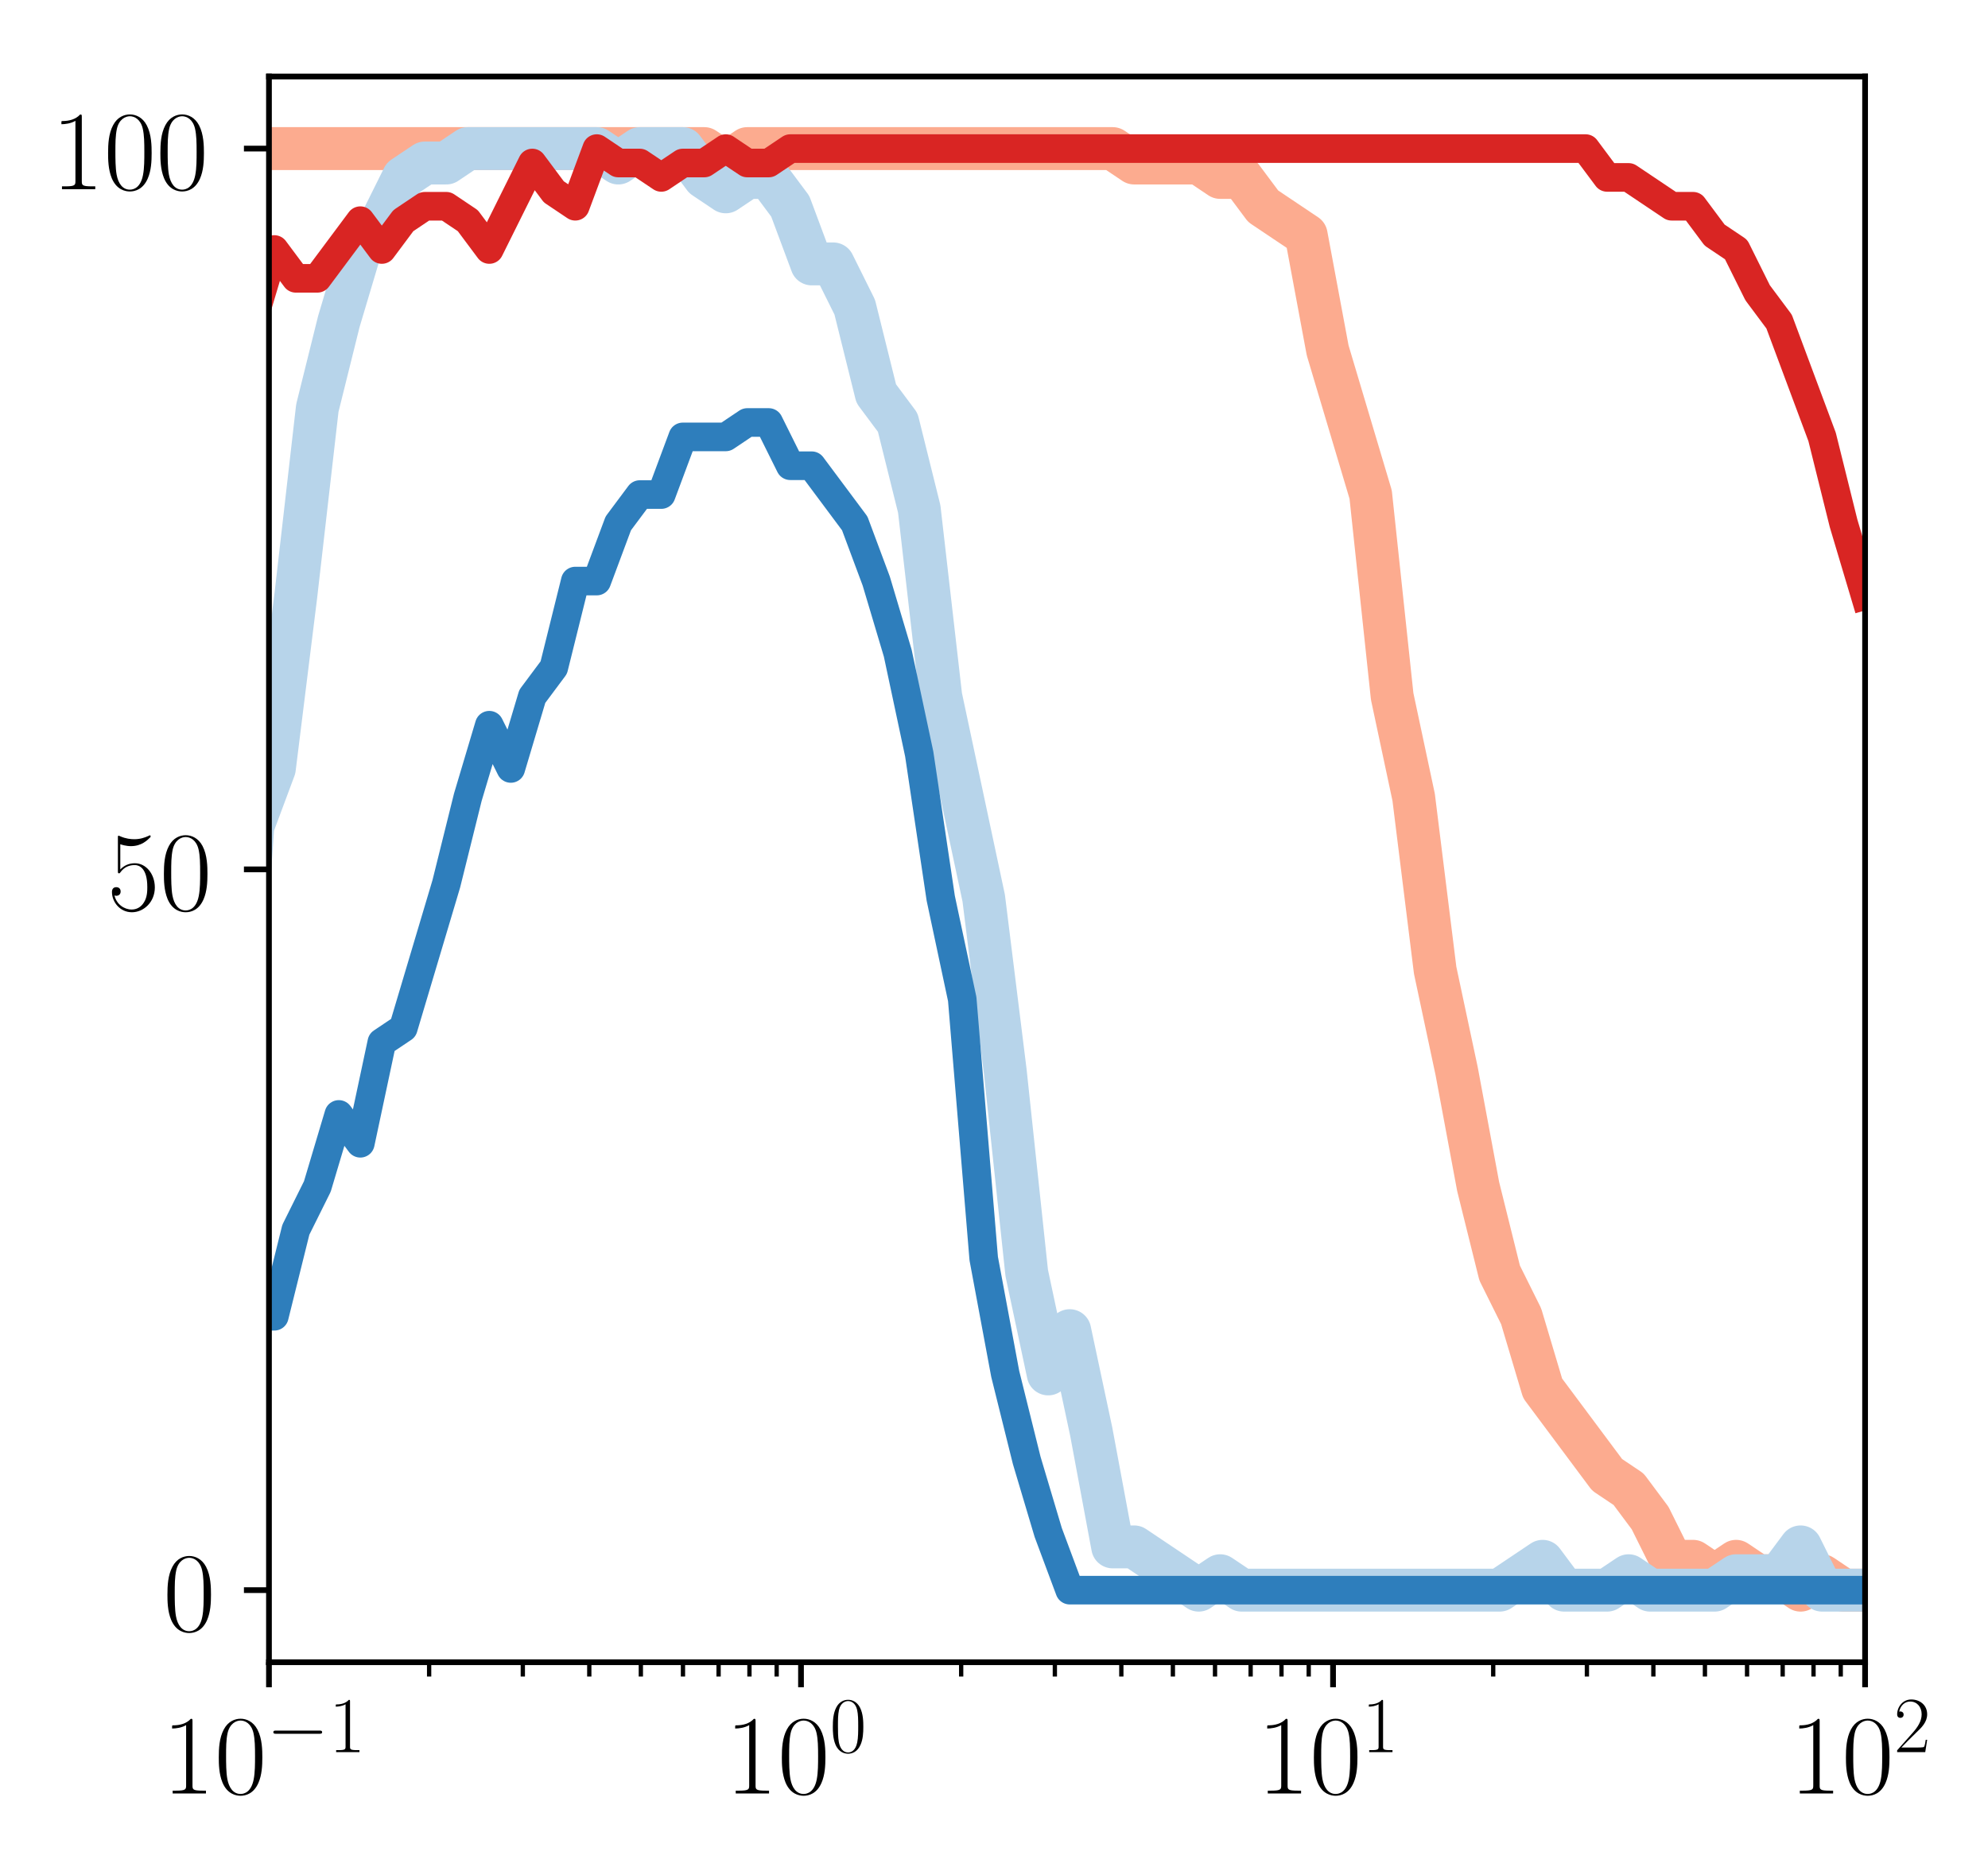
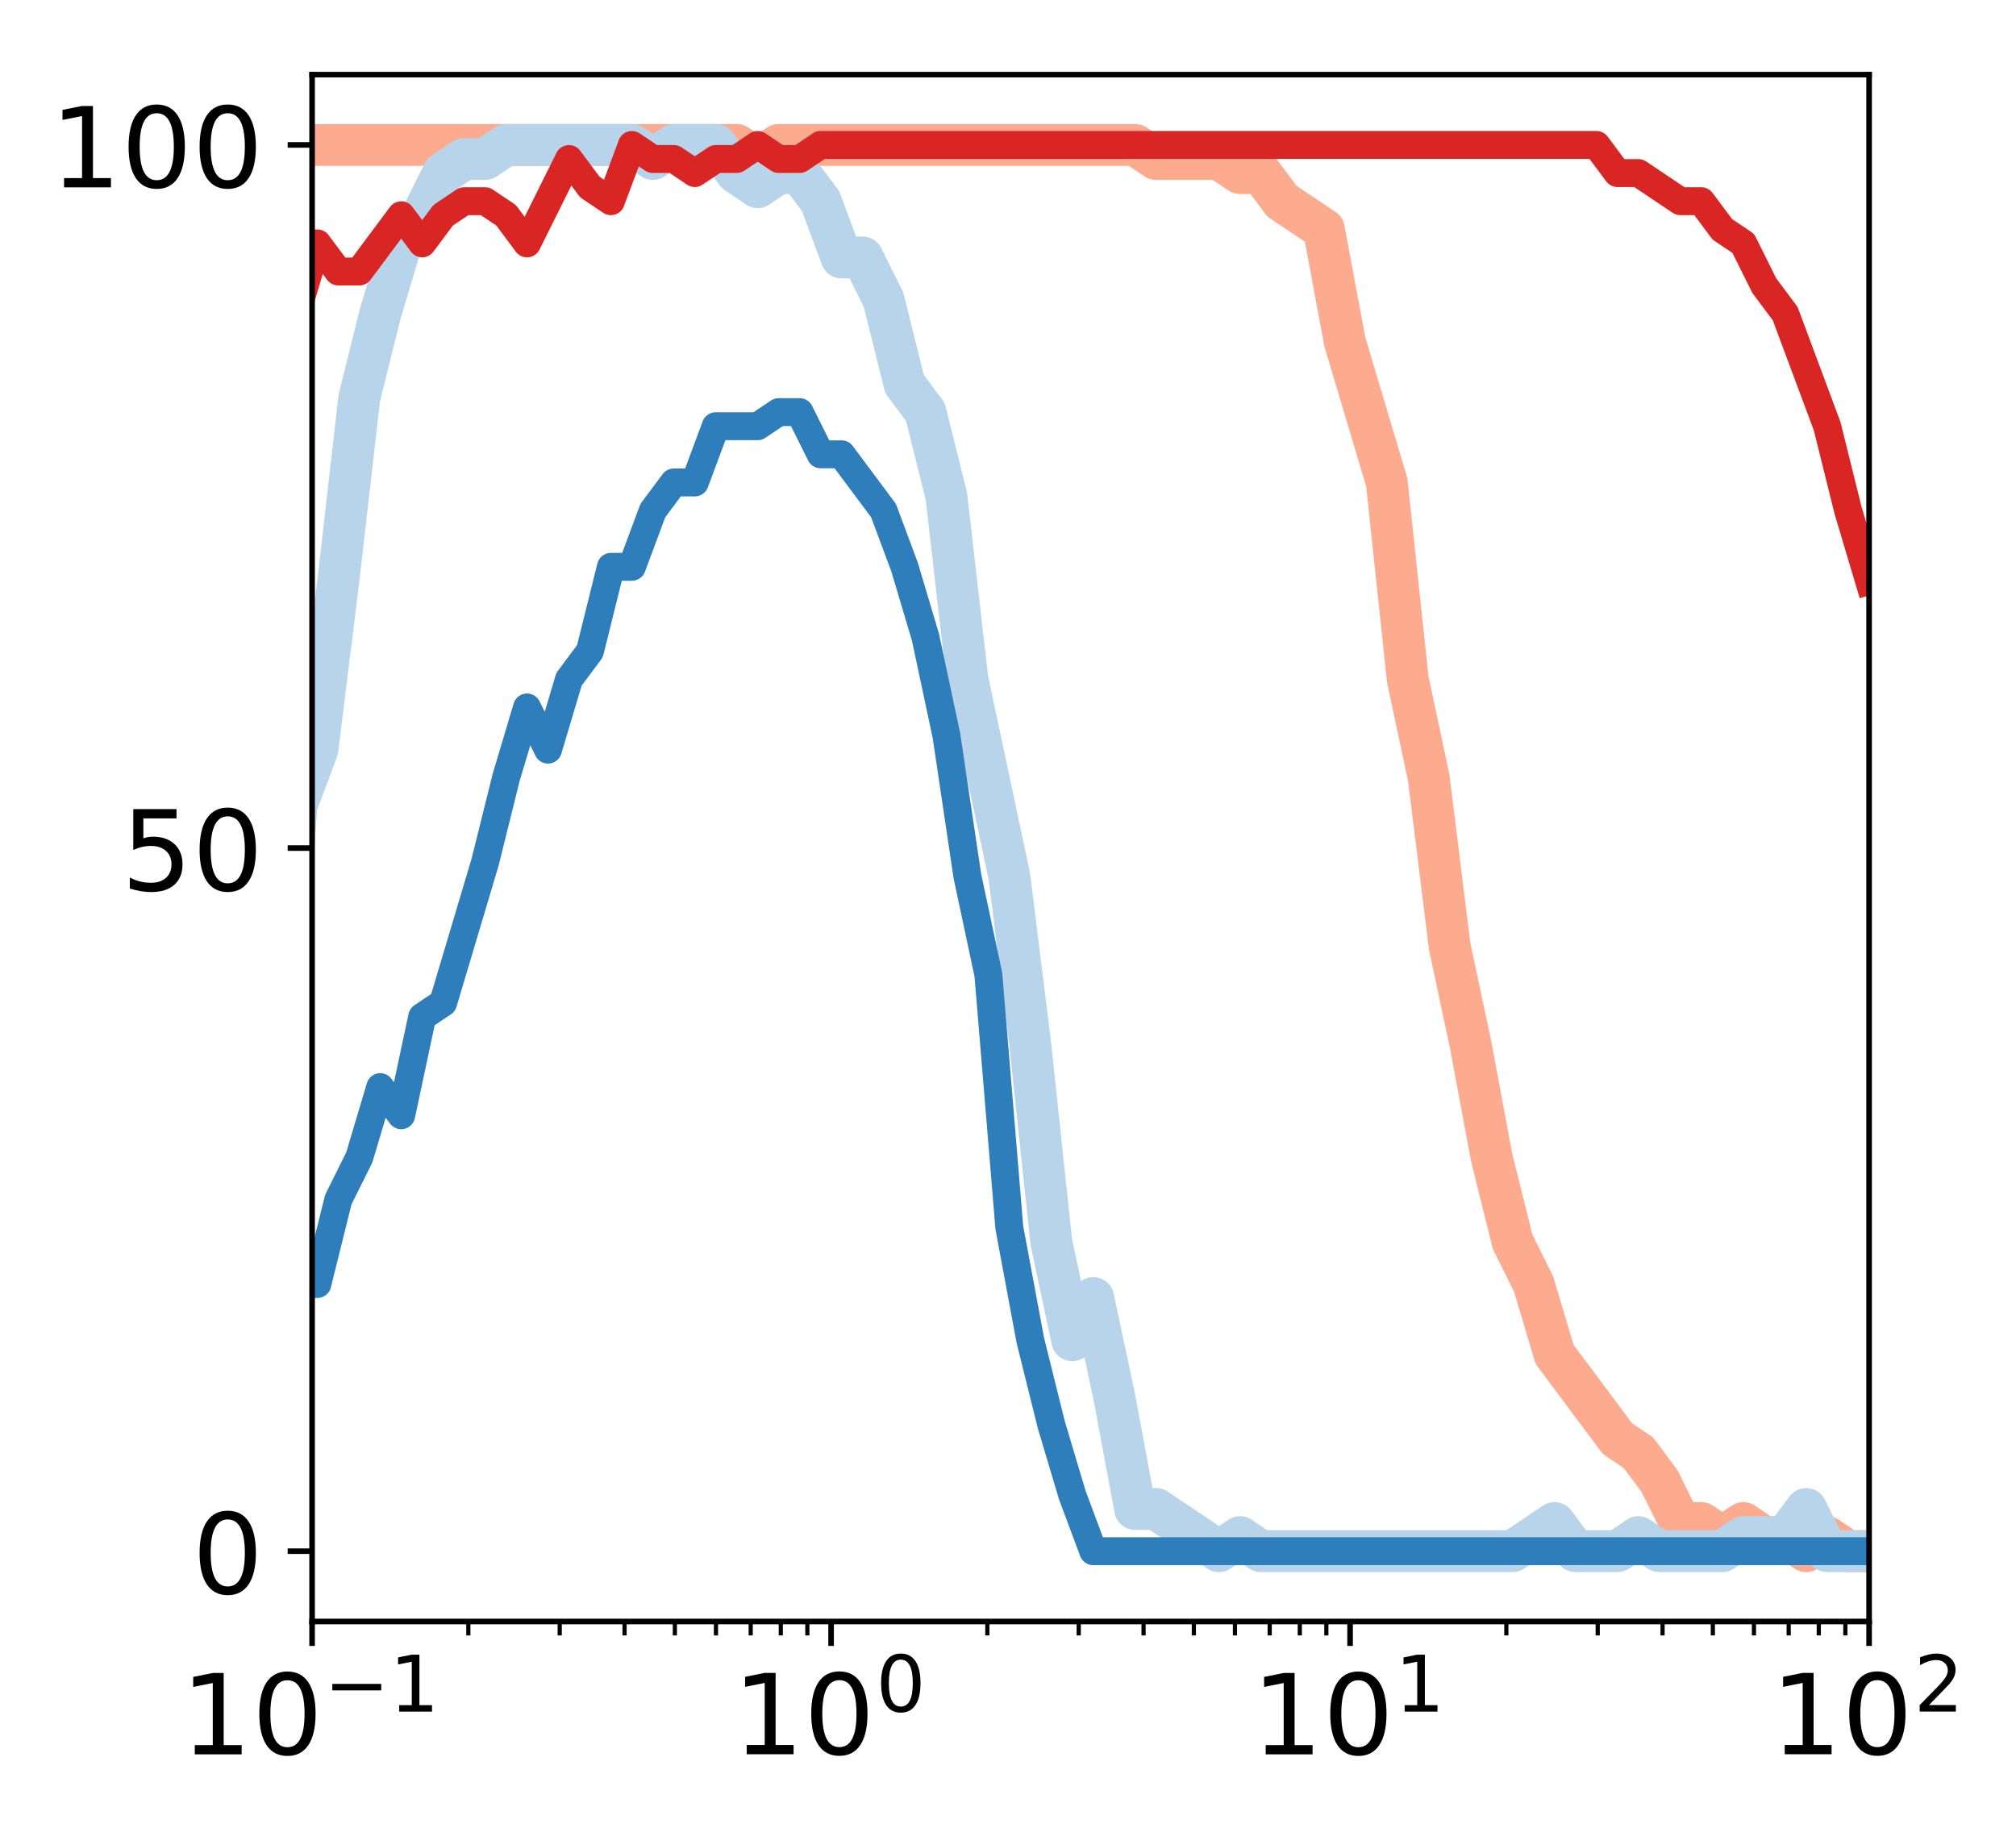
- <svg xmlns="http://www.w3.org/2000/svg" xmlns:xlink="http://www.w3.org/1999/xlink" height="261pt" version="1.1" viewBox="0 0 278 261" width="278pt">
+ <svg xmlns="http://www.w3.org/2000/svg" xmlns:xlink="http://www.w3.org/1999/xlink" height="262pt" version="1.1" viewBox="0 0 289 262" width="289pt">
  <defs>
    <style type="text/css">
*{stroke-linecap:butt;stroke-linejoin:round;}
  </style>
  </defs>
  <g id="figure_1">
    <g id="patch_1">
-       <path d="M 0 261.412  L 278.605 261.412  L 278.605 0  L 0 0  z " style="fill:#ffffff;" />
+       <path d="M 0 262.145  L 289.22 262.145  L 289.22 0  L 0 0  z " style="fill:#ffffff;" />
    </g>
    <g id="axes_1">
      <g id="patch_2">
-         <path d="M 37.612 232.46  L 260.812 232.46  L 260.812 10.7  L 37.612 10.7  z " style="fill:#ffffff;" />
+         <path d="M 44.74 232.46  L 267.94 232.46  L 267.94 10.7  L 44.74 10.7  z " style="fill:#ffffff;" />
      </g>
      <g id="line2d_1">
-         <path clip-path="url(#p3f99433740)" d="M -1 189.826  L -0.715 188.108  L 2.291 155.852  L 5.297 99.404  L 8.303 85.292  L 11.309 57.068  L 14.315 40.94  L 17.321 24.812  L 20.327 22.796  L 23.333 22.796  L 26.339 20.78  L 29.345 20.78  L 32.351 20.78  L 35.357 20.78  L 38.363 20.78  L 41.37 20.78  L 44.376 20.78  L 47.382 20.78  L 50.388 20.78  L 53.394 20.78  L 56.4 20.78  L 59.406 20.78  L 62.412 20.78  L 65.418 20.78  L 68.424 20.78  L 71.43 20.78  L 74.436 20.78  L 77.442 20.78  L 80.448 20.78  L 83.454 20.78  L 86.46 20.78  L 89.467 20.78  L 92.473 20.78  L 95.479 20.78  L 98.485 20.78  L 101.491 22.796  L 104.497 20.78  L 107.503 20.78  L 110.509 20.78  L 113.515 20.78  L 116.521 20.78  L 119.527 20.78  L 122.533 20.78  L 125.539 20.78  L 128.545 20.78  L 131.551 20.78  L 134.557 20.78  L 137.563 20.78  L 140.57 20.78  L 143.576 20.78  L 146.582 20.78  L 149.588 20.78  L 152.594 20.78  L 155.6 20.78  L 158.606 22.796  L 161.612 22.796  L 164.618 22.796  L 167.624 22.796  L 170.63 24.812  L 173.636 24.812  L 176.642 28.844  L 179.648 30.86  L 182.654 32.876  L 185.66 49.004  L 188.667 59.084  L 191.673 69.164  L 194.679 97.388  L 197.685 111.5  L 200.691 135.692  L 203.697 149.804  L 206.703 165.932  L 209.709 178.028  L 212.715 184.076  L 215.721 194.156  L 218.727 198.188  L 221.733 202.22  L 224.739 206.252  L 227.745 208.268  L 230.751 212.3  L 233.757 218.348  L 236.763 218.348  L 239.77 220.364  L 242.776 218.348  L 245.782 220.364  L 248.788 220.364  L 251.794 222.38  L 254.8 220.364  L 257.806 222.38  L 260.812 222.38  " style="fill:none;stroke:#fcab8f;stroke-linecap:square;stroke-width:6;" />
+         <path clip-path="url(#p7e90214d84)" d="M -1 221.303  L 0.401 220.364  L 3.407 206.252  L 6.413 188.108  L 9.419 155.852  L 12.425 99.404  L 15.431 85.292  L 18.437 57.068  L 21.443 40.94  L 24.449 24.812  L 27.455 22.796  L 30.461 22.796  L 33.467 20.78  L 36.473 20.78  L 39.479 20.78  L 42.485 20.78  L 45.492 20.78  L 48.498 20.78  L 51.504 20.78  L 54.51 20.78  L 57.516 20.78  L 60.522 20.78  L 63.528 20.78  L 66.534 20.78  L 69.54 20.78  L 72.546 20.78  L 75.552 20.78  L 78.558 20.78  L 81.564 20.78  L 84.57 20.78  L 87.576 20.78  L 90.582 20.78  L 93.588 20.78  L 96.595 20.78  L 99.601 20.78  L 102.607 20.78  L 105.613 20.78  L 108.619 22.796  L 111.625 20.78  L 114.631 20.78  L 117.637 20.78  L 120.643 20.78  L 123.649 20.78  L 126.655 20.78  L 129.661 20.78  L 132.667 20.78  L 135.673 20.78  L 138.679 20.78  L 141.685 20.78  L 144.692 20.78  L 147.698 20.78  L 150.704 20.78  L 153.71 20.78  L 156.716 20.78  L 159.722 20.78  L 162.728 20.78  L 165.734 22.796  L 168.74 22.796  L 171.746 22.796  L 174.752 22.796  L 177.758 24.812  L 180.764 24.812  L 183.77 28.844  L 186.776 30.86  L 189.782 32.876  L 192.788 49.004  L 195.795 59.084  L 198.801 69.164  L 201.807 97.388  L 204.813 111.5  L 207.819 135.692  L 210.825 149.804  L 213.831 165.932  L 216.837 178.028  L 219.843 184.076  L 222.849 194.156  L 225.855 198.188  L 228.861 202.22  L 231.867 206.252  L 234.873 208.268  L 237.879 212.3  L 240.885 218.348  L 243.892 218.348  L 246.898 220.364  L 249.904 218.348  L 252.91 220.364  L 255.916 220.364  L 258.922 222.38  L 261.928 220.364  L 264.934 222.38  L 267.94 222.38  " style="fill:none;stroke:#fcab8f;stroke-linecap:square;stroke-width:6;" />
      </g>
      <g id="line2d_2">
-         <path clip-path="url(#p3f99433740)" d="M -1 222.38  L -0.715 222.38  L 2.291 222.38  L 5.297 222.38  L 8.303 222.38  L 11.309 222.38  L 14.315 222.38  L 17.321 214.316  L 20.327 216.332  L 23.333 202.22  L 26.339 186.092  L 29.345 171.98  L 32.351 157.868  L 35.357 115.532  L 38.363 107.468  L 41.37 83.276  L 44.376 57.068  L 47.382 44.972  L 50.388 34.892  L 53.394 30.86  L 56.4 24.812  L 59.406 22.796  L 62.412 22.796  L 65.418 20.78  L 68.424 20.78  L 71.43 20.78  L 74.436 20.78  L 77.442 20.78  L 80.448 20.78  L 83.454 20.78  L 86.46 22.796  L 89.467 20.78  L 92.473 20.78  L 95.479 20.78  L 98.485 24.812  L 101.491 26.828  L 104.497 24.812  L 107.503 24.812  L 110.509 28.844  L 113.515 36.908  L 116.521 36.908  L 119.527 42.956  L 122.533 55.052  L 125.539 59.084  L 128.545 71.18  L 131.551 97.388  L 134.557 111.5  L 137.563 125.612  L 140.57 149.804  L 143.576 178.028  L 146.582 192.14  L 149.588 186.092  L 152.594 200.204  L 155.6 216.332  L 158.606 216.332  L 161.612 218.348  L 164.618 220.364  L 167.624 222.38  L 170.63 220.364  L 173.636 222.38  L 176.642 222.38  L 179.648 222.38  L 182.654 222.38  L 185.66 222.38  L 188.667 222.38  L 191.673 222.38  L 194.679 222.38  L 197.685 222.38  L 200.691 222.38  L 203.697 222.38  L 206.703 222.38  L 209.709 222.38  L 212.715 220.364  L 215.721 218.348  L 218.727 222.38  L 221.733 222.38  L 224.739 222.38  L 227.745 220.364  L 230.751 222.38  L 233.757 222.38  L 236.763 222.38  L 239.77 222.38  L 242.776 220.364  L 245.782 220.364  L 248.788 220.364  L 251.794 216.332  L 254.8 222.38  L 257.806 222.38  L 260.812 222.38  " style="fill:none;stroke:#b7d4ea;stroke-linecap:square;stroke-width:6;" />
+         <path clip-path="url(#p7e90214d84)" d="M -1 222.38  L 0.401 222.38  L 3.407 222.38  L 6.413 222.38  L 9.419 222.38  L 12.425 222.38  L 15.431 222.38  L 18.437 222.38  L 21.443 222.38  L 24.449 214.316  L 27.455 216.332  L 30.461 202.22  L 33.467 186.092  L 36.473 171.98  L 39.479 157.868  L 42.485 115.532  L 45.492 107.468  L 48.498 83.276  L 51.504 57.068  L 54.51 44.972  L 57.516 34.892  L 60.522 30.86  L 63.528 24.812  L 66.534 22.796  L 69.54 22.796  L 72.546 20.78  L 75.552 20.78  L 78.558 20.78  L 81.564 20.78  L 84.57 20.78  L 87.576 20.78  L 90.582 20.78  L 93.588 22.796  L 96.595 20.78  L 99.601 20.78  L 102.607 20.78  L 105.613 24.812  L 108.619 26.828  L 111.625 24.812  L 114.631 24.812  L 117.637 28.844  L 120.643 36.908  L 123.649 36.908  L 126.655 42.956  L 129.661 55.052  L 132.667 59.084  L 135.673 71.18  L 138.679 97.388  L 141.685 111.5  L 144.692 125.612  L 147.698 149.804  L 150.704 178.028  L 153.71 192.14  L 156.716 186.092  L 159.722 200.204  L 162.728 216.332  L 165.734 216.332  L 168.74 218.348  L 171.746 220.364  L 174.752 222.38  L 177.758 220.364  L 180.764 222.38  L 183.77 222.38  L 186.776 222.38  L 189.782 222.38  L 192.788 222.38  L 195.795 222.38  L 198.801 222.38  L 201.807 222.38  L 204.813 222.38  L 207.819 222.38  L 210.825 222.38  L 213.831 222.38  L 216.837 222.38  L 219.843 220.364  L 222.849 218.348  L 225.855 222.38  L 228.861 222.38  L 231.867 222.38  L 234.873 220.364  L 237.879 222.38  L 240.885 222.38  L 243.892 222.38  L 246.898 222.38  L 249.904 220.364  L 252.91 220.364  L 255.916 220.364  L 258.922 216.332  L 261.928 222.38  L 264.934 222.38  L 267.94 222.38  " style="fill:none;stroke:#b7d4ea;stroke-linecap:square;stroke-width:6;" />
      </g>
      <g id="matplotlib.axis_1">
        <g id="xtick_1">
          <g id="line2d_3">
            <defs>
-               <path d="M 0 0  L 0 3.5  " id="md0b19c1b92" style="stroke:#000000;stroke-width:0.8;" />
-             </defs>
-             <g>
-               <use style="stroke:#000000;stroke-width:0.8;" x="37.612" xlink:href="#md0b19c1b92" y="232.46" />
+               <path d="M 0 0  L 0 3.5  " id="mb4a717b995" style="stroke:#000000;stroke-width:0.8;" />
+             </defs>
+             <g>
+               <use style="stroke:#000000;stroke-width:0.8;" x="44.74" xlink:href="#mb4a717b995" y="232.46" />
            </g>
          </g>
          <g id="text_1">
            <defs>
-               <path d="M 26.594 63.406  C 26.594 65.5 26.5 65.5 25.094 65.5  C 21.203 61.188 15.297 59.797 9.703 59.797  C 9.406 59.797 8.906 59.797 8.797 59.5  C 8.703 59.297 8.703 59.094 8.703 57  C 11.797 57 17 57.594 21 59.984  L 21 7.203  C 21 3.688 20.797 2.5 12.203 2.5  L 9.203 2.5  L 9.203 0  C 14 0 19 0 23.797 0  C 28.594 0 33.594 0 38.406 0  L 38.406 2.5  L 35.406 2.5  C 26.797 2.5 26.594 3.594 26.594 7.156  z " id="CMR17-49" />
-               <path d="M 42 31.641  C 42 37.75 41.906 48.125 37.703 56.109  C 34 63.109 28.094 65.594 22.906 65.594  C 18.094 65.594 12 63.406 8.203 56.203  C 4.203 48.719 3.797 39.438 3.797 31.641  C 3.797 25.953 3.906 17.281 7 9.672  C 11.297 -0.609 19 -2 22.906 -2  C 27.5 -2 34.5 -0.109 38.594 9.375  C 41.594 16.281 42 24.359 42 31.641  z M 22.906 -0.406  C 16.5 -0.406 12.703 5.078 11.297 12.688  C 10.203 18.562 10.203 27.156 10.203 32.75  C 10.203 40.438 10.203 46.828 11.5 52.922  C 13.406 61.391 19 64 22.906 64  C 27 64 32.297 61.297 34.203 53.125  C 35.5 47.438 35.594 40.734 35.594 32.75  C 35.594 26.25 35.594 18.266 34.406 12.375  C 32.297 1.484 26.406 -0.406 22.906 -0.406  z " id="CMR17-48" />
-               <path d="M 65.906 23  C 67.594 23 69.406 23 69.406 25  C 69.406 27 67.594 27 65.906 27  L 11.797 27  C 10.094 27 8.297 27 8.297 25  C 8.297 23 10.094 23 11.797 23  z " id="CMSY10-0" />
-             </defs>
-             <g transform="translate(22.67917 250.8173)scale(0.16 -0.16)">
-               <use transform="scale(0.996264)" xlink:href="#CMR17-49" />
-               <use transform="translate(45.69048 0)scale(0.996264)" xlink:href="#CMR17-48" />
-               <use transform="translate(91.38095 36.15364)scale(0.697382)" xlink:href="#CMSY10-0" />
-               <use transform="translate(145.6219 36.15364)scale(0.697382)" xlink:href="#CMR17-49" />
+               <path d="M 12.406 8.297  L 28.516 8.297  L 28.516 63.922  L 10.984 60.406  L 10.984 69.391  L 28.422 72.906  L 38.281 72.906  L 38.281 8.297  L 54.391 8.297  L 54.391 0  L 12.406 0  z " id="DejaVuSans-31" />
+               <path d="M 31.781 66.406  Q 24.172 66.406 20.328 58.906  Q 16.5 51.422 16.5 36.375  Q 16.5 21.391 20.328 13.891  Q 24.172 6.391 31.781 6.391  Q 39.453 6.391 43.281 13.891  Q 47.125 21.391 47.125 36.375  Q 47.125 51.422 43.281 58.906  Q 39.453 66.406 31.781 66.406  z M 31.781 74.219  Q 44.047 74.219 50.516 64.516  Q 56.984 54.828 56.984 36.375  Q 56.984 17.969 50.516 8.266  Q 44.047 -1.422 31.781 -1.422  Q 19.531 -1.422 13.062 8.266  Q 6.594 17.969 6.594 36.375  Q 6.594 54.828 13.062 64.516  Q 19.531 74.219 31.781 74.219  z " id="DejaVuSans-30" />
+               <path d="M 10.594 35.5  L 73.188 35.5  L 73.188 27.203  L 10.594 27.203  z " id="DejaVuSans-2212" />
+             </defs>
+             <g transform="translate(25.94 251.6175)scale(0.16 -0.16)">
+               <use transform="translate(0 0.684375)" xlink:href="#DejaVuSans-31" />
+               <use transform="translate(63.62305 0.684375)" xlink:href="#DejaVuSans-30" />
+               <use transform="translate(128.2031 38.96563)scale(0.7)" xlink:href="#DejaVuSans-2212" />
+               <use transform="translate(186.8555 38.96563)scale(0.7)" xlink:href="#DejaVuSans-31" />
            </g>
          </g>
        </g>
        <g id="xtick_2">
          <g id="line2d_4">
            <g>
-               <use style="stroke:#000000;stroke-width:0.8;" x="112.012" xlink:href="#md0b19c1b92" y="232.46" />
+               <use style="stroke:#000000;stroke-width:0.8;" x="119.14" xlink:href="#mb4a717b995" y="232.46" />
            </g>
          </g>
          <g id="text_2">
-             <g transform="translate(101.4184 250.8173)scale(0.16 -0.16)">
-               <use transform="scale(0.996264)" xlink:href="#CMR17-49" />
-               <use transform="translate(45.69048 0)scale(0.996264)" xlink:href="#CMR17-48" />
-               <use transform="translate(91.38095 36.15364)scale(0.697382)" xlink:href="#CMR17-48" />
+             <g transform="translate(105.06 251.6175)scale(0.16 -0.16)">
+               <use transform="translate(0 0.765625)" xlink:href="#DejaVuSans-31" />
+               <use transform="translate(63.62305 0.765625)" xlink:href="#DejaVuSans-30" />
+               <use transform="translate(128.2031 39.04688)scale(0.7)" xlink:href="#DejaVuSans-30" />
            </g>
          </g>
        </g>
        <g id="xtick_3">
          <g id="line2d_5">
            <g>
-               <use style="stroke:#000000;stroke-width:0.8;" x="186.412" xlink:href="#md0b19c1b92" y="232.46" />
+               <use style="stroke:#000000;stroke-width:0.8;" x="193.54" xlink:href="#mb4a717b995" y="232.46" />
            </g>
          </g>
          <g id="text_3">
-             <g transform="translate(175.8184 250.8173)scale(0.16 -0.16)">
-               <use transform="scale(0.996264)" xlink:href="#CMR17-49" />
-               <use transform="translate(45.69048 0)scale(0.996264)" xlink:href="#CMR17-48" />
-               <use transform="translate(91.38095 36.15364)scale(0.697382)" xlink:href="#CMR17-49" />
+             <g transform="translate(179.46 251.6175)scale(0.16 -0.16)">
+               <use transform="translate(0 0.684375)" xlink:href="#DejaVuSans-31" />
+               <use transform="translate(63.62305 0.684375)" xlink:href="#DejaVuSans-30" />
+               <use transform="translate(128.2031 38.96563)scale(0.7)" xlink:href="#DejaVuSans-31" />
            </g>
          </g>
        </g>
        <g id="xtick_4">
          <g id="line2d_6">
            <g>
-               <use style="stroke:#000000;stroke-width:0.8;" x="260.812" xlink:href="#md0b19c1b92" y="232.46" />
+               <use style="stroke:#000000;stroke-width:0.8;" x="267.94" xlink:href="#mb4a717b995" y="232.46" />
            </g>
          </g>
          <g id="text_4">
            <defs>
-               <path d="M 41.703 15.453  L 39.906 15.453  C 38.906 8.375 38.094 7.172 37.703 6.562  C 37.203 5.766 30 5.766 28.594 5.766  L 9.406 5.766  C 13 9.672 20 16.75 28.5 24.953  C 34.594 30.734 41.703 37.531 41.703 47.422  C 41.703 59.219 32.297 66 21.797 66  C 10.797 66 4.094 56.312 4.094 47.344  C 4.094 43.438 7 42.938 8.203 42.938  C 9.203 42.938 12.203 43.547 12.203 47.031  C 12.203 50.109 9.594 51 8.203 51  C 7.594 51 7 50.906 6.594 50.703  C 8.5 59.219 14.297 63.406 20.406 63.406  C 29.094 63.406 34.797 56.516 34.797 47.422  C 34.797 38.734 29.703 31.25 24 24.75  L 4.094 2.281  L 4.094 0  L 39.297 0  z " id="CMR17-50" />
-             </defs>
-             <g transform="translate(250.2184 250.8173)scale(0.16 -0.16)">
-               <use transform="scale(0.996264)" xlink:href="#CMR17-49" />
-               <use transform="translate(45.69048 0)scale(0.996264)" xlink:href="#CMR17-48" />
-               <use transform="translate(91.38095 36.15364)scale(0.697382)" xlink:href="#CMR17-50" />
+               <path d="M 19.188 8.297  L 53.609 8.297  L 53.609 0  L 7.328 0  L 7.328 8.297  Q 12.938 14.109 22.625 23.891  Q 32.328 33.688 34.812 36.531  Q 39.547 41.844 41.422 45.531  Q 43.312 49.219 43.312 52.781  Q 43.312 58.594 39.234 62.25  Q 35.156 65.922 28.609 65.922  Q 23.969 65.922 18.812 64.312  Q 13.672 62.703 7.812 59.422  L 7.812 69.391  Q 13.766 71.781 18.938 73  Q 24.125 74.219 28.422 74.219  Q 39.75 74.219 46.484 68.547  Q 53.219 62.891 53.219 53.422  Q 53.219 48.922 51.531 44.891  Q 49.859 40.875 45.406 35.406  Q 44.188 33.984 37.641 27.219  Q 31.109 20.453 19.188 8.297  z " id="DejaVuSans-32" />
+             </defs>
+             <g transform="translate(253.86 251.6175)scale(0.16 -0.16)">
+               <use transform="translate(0 0.765625)" xlink:href="#DejaVuSans-31" />
+               <use transform="translate(63.62305 0.765625)" xlink:href="#DejaVuSans-30" />
+               <use transform="translate(128.2031 39.04688)scale(0.7)" xlink:href="#DejaVuSans-32" />
            </g>
          </g>
        </g>
        <g id="xtick_5">
          <g id="line2d_7">
            <defs>
-               <path d="M 0 0  L 0 2  " id="m720524358e" style="stroke:#000000;stroke-width:0.6;" />
-             </defs>
-             <g>
-               <use style="stroke:#000000;stroke-width:0.6;" x="60.009" xlink:href="#m720524358e" y="232.46" />
+               <path d="M 0 0  L 0 2  " id="m48373c8653" style="stroke:#000000;stroke-width:0.6;" />
+             </defs>
+             <g>
+               <use style="stroke:#000000;stroke-width:0.6;" x="67.137" xlink:href="#m48373c8653" y="232.46" />
            </g>
          </g>
        </g>
        <g id="xtick_6">
          <g id="line2d_8">
            <g>
-               <use style="stroke:#000000;stroke-width:0.6;" x="73.11" xlink:href="#m720524358e" y="232.46" />
+               <use style="stroke:#000000;stroke-width:0.6;" x="80.238" xlink:href="#m48373c8653" y="232.46" />
            </g>
          </g>
        </g>
        <g id="xtick_7">
          <g id="line2d_9">
            <g>
-               <use style="stroke:#000000;stroke-width:0.6;" x="82.405" xlink:href="#m720524358e" y="232.46" />
+               <use style="stroke:#000000;stroke-width:0.6;" x="89.533" xlink:href="#m48373c8653" y="232.46" />
            </g>
          </g>
        </g>
        <g id="xtick_8">
          <g id="line2d_10">
            <g>
-               <use style="stroke:#000000;stroke-width:0.6;" x="89.615" xlink:href="#m720524358e" y="232.46" />
+               <use style="stroke:#000000;stroke-width:0.6;" x="96.743" xlink:href="#m48373c8653" y="232.46" />
            </g>
          </g>
        </g>
        <g id="xtick_9">
          <g id="line2d_11">
            <g>
-               <use style="stroke:#000000;stroke-width:0.6;" x="95.506" xlink:href="#m720524358e" y="232.46" />
+               <use style="stroke:#000000;stroke-width:0.6;" x="102.634" xlink:href="#m48373c8653" y="232.46" />
            </g>
          </g>
        </g>
        <g id="xtick_10">
          <g id="line2d_12">
            <g>
-               <use style="stroke:#000000;stroke-width:0.6;" x="100.487" xlink:href="#m720524358e" y="232.46" />
+               <use style="stroke:#000000;stroke-width:0.6;" x="107.615" xlink:href="#m48373c8653" y="232.46" />
            </g>
          </g>
        </g>
        <g id="xtick_11">
          <g id="line2d_13">
            <g>
-               <use style="stroke:#000000;stroke-width:0.6;" x="104.802" xlink:href="#m720524358e" y="232.46" />
+               <use style="stroke:#000000;stroke-width:0.6;" x="111.93" xlink:href="#m48373c8653" y="232.46" />
            </g>
          </g>
        </g>
        <g id="xtick_12">
          <g id="line2d_14">
            <g>
-               <use style="stroke:#000000;stroke-width:0.6;" x="108.608" xlink:href="#m720524358e" y="232.46" />
+               <use style="stroke:#000000;stroke-width:0.6;" x="115.736" xlink:href="#m48373c8653" y="232.46" />
            </g>
          </g>
        </g>
        <g id="xtick_13">
          <g id="line2d_15">
            <g>
-               <use style="stroke:#000000;stroke-width:0.6;" x="134.409" xlink:href="#m720524358e" y="232.46" />
+               <use style="stroke:#000000;stroke-width:0.6;" x="141.537" xlink:href="#m48373c8653" y="232.46" />
            </g>
          </g>
        </g>
        <g id="xtick_14">
          <g id="line2d_16">
            <g>
-               <use style="stroke:#000000;stroke-width:0.6;" x="147.51" xlink:href="#m720524358e" y="232.46" />
+               <use style="stroke:#000000;stroke-width:0.6;" x="154.638" xlink:href="#m48373c8653" y="232.46" />
            </g>
          </g>
        </g>
        <g id="xtick_15">
          <g id="line2d_17">
            <g>
-               <use style="stroke:#000000;stroke-width:0.6;" x="156.805" xlink:href="#m720524358e" y="232.46" />
+               <use style="stroke:#000000;stroke-width:0.6;" x="163.933" xlink:href="#m48373c8653" y="232.46" />
            </g>
          </g>
        </g>
        <g id="xtick_16">
          <g id="line2d_18">
            <g>
-               <use style="stroke:#000000;stroke-width:0.6;" x="164.015" xlink:href="#m720524358e" y="232.46" />
+               <use style="stroke:#000000;stroke-width:0.6;" x="171.143" xlink:href="#m48373c8653" y="232.46" />
            </g>
          </g>
        </g>
        <g id="xtick_17">
          <g id="line2d_19">
            <g>
-               <use style="stroke:#000000;stroke-width:0.6;" x="169.906" xlink:href="#m720524358e" y="232.46" />
+               <use style="stroke:#000000;stroke-width:0.6;" x="177.034" xlink:href="#m48373c8653" y="232.46" />
            </g>
          </g>
        </g>
        <g id="xtick_18">
          <g id="line2d_20">
            <g>
-               <use style="stroke:#000000;stroke-width:0.6;" x="174.887" xlink:href="#m720524358e" y="232.46" />
+               <use style="stroke:#000000;stroke-width:0.6;" x="182.015" xlink:href="#m48373c8653" y="232.46" />
            </g>
          </g>
        </g>
        <g id="xtick_19">
          <g id="line2d_21">
            <g>
-               <use style="stroke:#000000;stroke-width:0.6;" x="179.202" xlink:href="#m720524358e" y="232.46" />
+               <use style="stroke:#000000;stroke-width:0.6;" x="186.33" xlink:href="#m48373c8653" y="232.46" />
            </g>
          </g>
        </g>
        <g id="xtick_20">
          <g id="line2d_22">
            <g>
-               <use style="stroke:#000000;stroke-width:0.6;" x="183.008" xlink:href="#m720524358e" y="232.46" />
+               <use style="stroke:#000000;stroke-width:0.6;" x="190.136" xlink:href="#m48373c8653" y="232.46" />
            </g>
          </g>
        </g>
        <g id="xtick_21">
          <g id="line2d_23">
            <g>
-               <use style="stroke:#000000;stroke-width:0.6;" x="208.809" xlink:href="#m720524358e" y="232.46" />
+               <use style="stroke:#000000;stroke-width:0.6;" x="215.937" xlink:href="#m48373c8653" y="232.46" />
            </g>
          </g>
        </g>
        <g id="xtick_22">
          <g id="line2d_24">
            <g>
-               <use style="stroke:#000000;stroke-width:0.6;" x="221.91" xlink:href="#m720524358e" y="232.46" />
+               <use style="stroke:#000000;stroke-width:0.6;" x="229.038" xlink:href="#m48373c8653" y="232.46" />
            </g>
          </g>
        </g>
        <g id="xtick_23">
          <g id="line2d_25">
            <g>
-               <use style="stroke:#000000;stroke-width:0.6;" x="231.205" xlink:href="#m720524358e" y="232.46" />
+               <use style="stroke:#000000;stroke-width:0.6;" x="238.333" xlink:href="#m48373c8653" y="232.46" />
            </g>
          </g>
        </g>
        <g id="xtick_24">
          <g id="line2d_26">
            <g>
-               <use style="stroke:#000000;stroke-width:0.6;" x="238.415" xlink:href="#m720524358e" y="232.46" />
+               <use style="stroke:#000000;stroke-width:0.6;" x="245.543" xlink:href="#m48373c8653" y="232.46" />
            </g>
          </g>
        </g>
        <g id="xtick_25">
          <g id="line2d_27">
            <g>
-               <use style="stroke:#000000;stroke-width:0.6;" x="244.306" xlink:href="#m720524358e" y="232.46" />
+               <use style="stroke:#000000;stroke-width:0.6;" x="251.434" xlink:href="#m48373c8653" y="232.46" />
            </g>
          </g>
        </g>
        <g id="xtick_26">
          <g id="line2d_28">
            <g>
-               <use style="stroke:#000000;stroke-width:0.6;" x="249.287" xlink:href="#m720524358e" y="232.46" />
+               <use style="stroke:#000000;stroke-width:0.6;" x="256.415" xlink:href="#m48373c8653" y="232.46" />
            </g>
          </g>
        </g>
        <g id="xtick_27">
          <g id="line2d_29">
            <g>
-               <use style="stroke:#000000;stroke-width:0.6;" x="253.602" xlink:href="#m720524358e" y="232.46" />
+               <use style="stroke:#000000;stroke-width:0.6;" x="260.73" xlink:href="#m48373c8653" y="232.46" />
            </g>
          </g>
        </g>
        <g id="xtick_28">
          <g id="line2d_30">
            <g>
-               <use style="stroke:#000000;stroke-width:0.6;" x="257.408" xlink:href="#m720524358e" y="232.46" />
+               <use style="stroke:#000000;stroke-width:0.6;" x="264.536" xlink:href="#m48373c8653" y="232.46" />
            </g>
          </g>
        </g>
      </g>
      <g id="matplotlib.axis_2">
        <g id="ytick_1">
          <g id="line2d_31">
            <defs>
-               <path d="M 0 0  L -3.5 0  " id="m543529556e" style="stroke:#000000;stroke-width:0.8;" />
-             </defs>
-             <g>
-               <use style="stroke:#000000;stroke-width:0.8;" x="37.612" xlink:href="#m543529556e" y="222.38" />
+               <path d="M 0 0  L -3.5 0  " id="m7ef2dd7989" style="stroke:#000000;stroke-width:0.8;" />
+             </defs>
+             <g>
+               <use style="stroke:#000000;stroke-width:0.8;" x="44.74" xlink:href="#m7ef2dd7989" y="222.38" />
            </g>
          </g>
          <g id="text_5">
-             <g transform="translate(22.80797 228.0587)scale(0.16 -0.16)">
-               <use transform="scale(0.996264)" xlink:href="#CMR17-48" />
+             <g transform="translate(27.56 228.4588)scale(0.16 -0.16)">
+               <use xlink:href="#DejaVuSans-30" />
            </g>
          </g>
        </g>
        <g id="ytick_2">
          <g id="line2d_32">
            <g>
-               <use style="stroke:#000000;stroke-width:0.8;" x="37.612" xlink:href="#m543529556e" y="121.58" />
+               <use style="stroke:#000000;stroke-width:0.8;" x="44.74" xlink:href="#m7ef2dd7989" y="121.58" />
            </g>
          </g>
          <g id="text_6">
            <defs>
-               <path d="M 11.406 57.688  C 12.406 57.281 16.5 56 20.703 56  C 30 56 35.094 61.109 38 64.062  C 38 64.953 38 65.5 37.406 65.5  C 37.297 65.5 37.094 65.5 36.297 65.047  C 32.797 63.406 28.703 62.078 23.703 62.078  C 20.703 62.078 16.203 62.484 11.297 64.672  C 10.203 65.172 10 65.172 9.906 65.172  C 9.406 65.172 9.297 65.062 9.297 63.078  L 9.297 34.422  C 9.297 32.641 9.297 32.141 10.297 32.141  C 10.797 32.141 11 32.344 11.5 33.031  C 14.703 37.516 19.094 39.406 24.094 39.406  C 27.594 39.406 35.094 37.219 35.094 20.141  C 35.094 16.953 35.094 11.172 32.094 6.578  C 29.594 2.484 25.703 0.391 21.406 0.391  C 14.797 0.391 8.094 5 6.297 12.719  C 6.703 12.609 7.5 12.422 7.906 12.422  C 9.203 12.422 11.703 13.125 11.703 16.219  C 11.703 18.906 9.797 20 7.906 20  C 5.594 20 4.094 18.594 4.094 15.797  C 4.094 7.094 11 -2 21.594 -2  C 31.906 -2 41.703 6.875 41.703 19.75  C 41.703 31.719 33.906 41 24.203 41  C 19.094 41 14.797 39.109 11.406 35.531  z " id="CMR17-53" />
-             </defs>
-             <g transform="translate(15.00399 127.2587)scale(0.16 -0.16)">
-               <use transform="scale(0.996264)" xlink:href="#CMR17-53" />
-               <use transform="translate(45.69048 0)scale(0.996264)" xlink:href="#CMR17-48" />
+               <path d="M 10.797 72.906  L 49.516 72.906  L 49.516 64.594  L 19.828 64.594  L 19.828 46.734  Q 21.969 47.469 24.109 47.828  Q 26.266 48.188 28.422 48.188  Q 40.625 48.188 47.75 41.5  Q 54.891 34.812 54.891 23.391  Q 54.891 11.625 47.562 5.094  Q 40.234 -1.422 26.906 -1.422  Q 22.312 -1.422 17.547 -0.641  Q 12.797 0.141 7.719 1.703  L 7.719 11.625  Q 12.109 9.234 16.797 8.062  Q 21.484 6.891 26.703 6.891  Q 35.156 6.891 40.078 11.328  Q 45.016 15.766 45.016 23.391  Q 45.016 31 40.078 35.438  Q 35.156 39.891 26.703 39.891  Q 22.75 39.891 18.812 39.016  Q 14.891 38.141 10.797 36.281  z " id="DejaVuSans-35" />
+             </defs>
+             <g transform="translate(17.38 127.6587)scale(0.16 -0.16)">
+               <use xlink:href="#DejaVuSans-35" />
+               <use x="63.623" xlink:href="#DejaVuSans-30" />
            </g>
          </g>
        </g>
        <g id="ytick_3">
          <g id="line2d_33">
            <g>
-               <use style="stroke:#000000;stroke-width:0.8;" x="37.612" xlink:href="#m543529556e" y="20.78" />
+               <use style="stroke:#000000;stroke-width:0.8;" x="44.74" xlink:href="#m7ef2dd7989" y="20.78" />
            </g>
          </g>
          <g id="text_7">
-             <g transform="translate(7.2 26.45866)scale(0.16 -0.16)">
-               <use transform="scale(0.996264)" xlink:href="#CMR17-49" />
-               <use transform="translate(45.69048 0)scale(0.996264)" xlink:href="#CMR17-48" />
-               <use transform="translate(91.38095 0)scale(0.996264)" xlink:href="#CMR17-48" />
+             <g transform="translate(7.2 26.85875)scale(0.16 -0.16)">
+               <use xlink:href="#DejaVuSans-31" />
+               <use x="63.623" xlink:href="#DejaVuSans-30" />
+               <use x="127.246" xlink:href="#DejaVuSans-30" />
            </g>
          </g>
        </g>
      </g>
      <g id="line2d_34">
-         <path clip-path="url(#p3f99433740)" d="M -1 206.825  L -0.715 206.252  L 2.291 194.156  L 5.297 173.996  L 8.303 157.868  L 11.309 139.724  L 14.315 115.532  L 17.321 95.372  L 20.327 85.292  L 23.333 71.18  L 26.339 69.164  L 29.345 53.036  L 32.351 53.036  L 35.357 44.972  L 38.363 34.892  L 41.37 38.924  L 44.376 38.924  L 47.382 34.892  L 50.388 30.86  L 53.394 34.892  L 56.4 30.86  L 59.406 28.844  L 62.412 28.844  L 65.418 30.86  L 68.424 34.892  L 71.43 28.844  L 74.436 22.796  L 77.442 26.828  L 80.448 28.844  L 83.454 20.78  L 86.46 22.796  L 89.467 22.796  L 92.473 24.812  L 95.479 22.796  L 98.485 22.796  L 101.491 20.78  L 104.497 22.796  L 107.503 22.796  L 110.509 20.78  L 113.515 20.78  L 116.521 20.78  L 119.527 20.78  L 122.533 20.78  L 125.539 20.78  L 128.545 20.78  L 131.551 20.78  L 134.557 20.78  L 137.563 20.78  L 140.57 20.78  L 143.576 20.78  L 146.582 20.78  L 149.588 20.78  L 152.594 20.78  L 155.6 20.78  L 158.606 20.78  L 161.612 20.78  L 164.618 20.78  L 167.624 20.78  L 170.63 20.78  L 173.636 20.78  L 176.642 20.78  L 179.648 20.78  L 182.654 20.78  L 185.66 20.78  L 188.667 20.78  L 191.673 20.78  L 194.679 20.78  L 197.685 20.78  L 200.691 20.78  L 203.697 20.78  L 206.703 20.78  L 209.709 20.78  L 212.715 20.78  L 215.721 20.78  L 218.727 20.78  L 221.733 20.78  L 224.739 24.812  L 227.745 24.812  L 230.751 26.828  L 233.757 28.844  L 236.763 28.844  L 239.77 32.876  L 242.776 34.892  L 245.782 40.94  L 248.788 44.972  L 251.794 53.036  L 254.8 61.1  L 257.806 73.196  L 260.812 83.276  " style="fill:none;stroke:#d92523;stroke-linecap:square;stroke-width:4;" />
+         <path clip-path="url(#p7e90214d84)" d="M -1 221.303  L 0.401 220.364  L 3.407 212.3  L 6.413 206.252  L 9.419 194.156  L 12.425 173.996  L 15.431 157.868  L 18.437 139.724  L 21.443 115.532  L 24.449 95.372  L 27.455 85.292  L 30.461 71.18  L 33.467 69.164  L 36.473 53.036  L 39.479 53.036  L 42.485 44.972  L 45.492 34.892  L 48.498 38.924  L 51.504 38.924  L 54.51 34.892  L 57.516 30.86  L 60.522 34.892  L 63.528 30.86  L 66.534 28.844  L 69.54 28.844  L 72.546 30.86  L 75.552 34.892  L 78.558 28.844  L 81.564 22.796  L 84.57 26.828  L 87.576 28.844  L 90.582 20.78  L 93.588 22.796  L 96.595 22.796  L 99.601 24.812  L 102.607 22.796  L 105.613 22.796  L 108.619 20.78  L 111.625 22.796  L 114.631 22.796  L 117.637 20.78  L 120.643 20.78  L 123.649 20.78  L 126.655 20.78  L 129.661 20.78  L 132.667 20.78  L 135.673 20.78  L 138.679 20.78  L 141.685 20.78  L 144.692 20.78  L 147.698 20.78  L 150.704 20.78  L 153.71 20.78  L 156.716 20.78  L 159.722 20.78  L 162.728 20.78  L 165.734 20.78  L 168.74 20.78  L 171.746 20.78  L 174.752 20.78  L 177.758 20.78  L 180.764 20.78  L 183.77 20.78  L 186.776 20.78  L 189.782 20.78  L 192.788 20.78  L 195.795 20.78  L 198.801 20.78  L 201.807 20.78  L 204.813 20.78  L 207.819 20.78  L 210.825 20.78  L 213.831 20.78  L 216.837 20.78  L 219.843 20.78  L 222.849 20.78  L 225.855 20.78  L 228.861 20.78  L 231.867 24.812  L 234.873 24.812  L 237.879 26.828  L 240.885 28.844  L 243.892 28.844  L 246.898 32.876  L 249.904 34.892  L 252.91 40.94  L 255.916 44.972  L 258.922 53.036  L 261.928 61.1  L 264.934 73.196  L 267.94 83.276  " style="fill:none;stroke:#d92523;stroke-linecap:square;stroke-width:4;" />
      </g>
      <g id="line2d_35">
-         <path clip-path="url(#p3f99433740)" d="M -1 222.38  L -0.715 222.38  L 2.291 222.38  L 5.297 222.38  L 8.303 222.38  L 11.309 222.38  L 14.315 222.38  L 17.321 218.348  L 20.327 218.348  L 23.333 216.332  L 26.339 210.284  L 29.345 206.252  L 32.351 206.252  L 35.357 184.076  L 38.363 184.076  L 41.37 171.98  L 44.376 165.932  L 47.382 155.852  L 50.388 159.884  L 53.394 145.772  L 56.4 143.756  L 59.406 133.676  L 62.412 123.596  L 65.418 111.5  L 68.424 101.42  L 71.43 107.468  L 74.436 97.388  L 77.442 93.356  L 80.448 81.26  L 83.454 81.26  L 86.46 73.196  L 89.467 69.164  L 92.473 69.164  L 95.479 61.1  L 98.485 61.1  L 101.491 61.1  L 104.497 59.084  L 107.503 59.084  L 110.509 65.132  L 113.515 65.132  L 116.521 69.164  L 119.527 73.196  L 122.533 81.26  L 125.539 91.34  L 128.545 105.452  L 131.551 125.612  L 134.557 139.724  L 137.563 176.012  L 140.57 192.14  L 143.576 204.236  L 146.582 214.316  L 149.588 222.38  L 152.594 222.38  L 155.6 222.38  L 158.606 222.38  L 161.612 222.38  L 164.618 222.38  L 167.624 222.38  L 170.63 222.38  L 173.636 222.38  L 176.642 222.38  L 179.648 222.38  L 182.654 222.38  L 185.66 222.38  L 188.667 222.38  L 191.673 222.38  L 194.679 222.38  L 197.685 222.38  L 200.691 222.38  L 203.697 222.38  L 206.703 222.38  L 209.709 222.38  L 212.715 222.38  L 215.721 222.38  L 218.727 222.38  L 221.733 222.38  L 224.739 222.38  L 227.745 222.38  L 230.751 222.38  L 233.757 222.38  L 236.763 222.38  L 239.77 222.38  L 242.776 222.38  L 245.782 222.38  L 248.788 222.38  L 251.794 222.38  L 254.8 222.38  L 257.806 222.38  L 260.812 222.38  " style="fill:none;stroke:#2e7ebc;stroke-linecap:square;stroke-width:4;" />
+         <path clip-path="url(#p7e90214d84)" d="M -1 222.38  L 0.401 222.38  L 3.407 222.38  L 6.413 222.38  L 9.419 222.38  L 12.425 222.38  L 15.431 222.38  L 18.437 222.38  L 21.443 222.38  L 24.449 218.348  L 27.455 218.348  L 30.461 216.332  L 33.467 210.284  L 36.473 206.252  L 39.479 206.252  L 42.485 184.076  L 45.492 184.076  L 48.498 171.98  L 51.504 165.932  L 54.51 155.852  L 57.516 159.884  L 60.522 145.772  L 63.528 143.756  L 66.534 133.676  L 69.54 123.596  L 72.546 111.5  L 75.552 101.42  L 78.558 107.468  L 81.564 97.388  L 84.57 93.356  L 87.576 81.26  L 90.582 81.26  L 93.588 73.196  L 96.595 69.164  L 99.601 69.164  L 102.607 61.1  L 105.613 61.1  L 108.619 61.1  L 111.625 59.084  L 114.631 59.084  L 117.637 65.132  L 120.643 65.132  L 123.649 69.164  L 126.655 73.196  L 129.661 81.26  L 132.667 91.34  L 135.673 105.452  L 138.679 125.612  L 141.685 139.724  L 144.692 176.012  L 147.698 192.14  L 150.704 204.236  L 153.71 214.316  L 156.716 222.38  L 159.722 222.38  L 162.728 222.38  L 165.734 222.38  L 168.74 222.38  L 171.746 222.38  L 174.752 222.38  L 177.758 222.38  L 180.764 222.38  L 183.77 222.38  L 186.776 222.38  L 189.782 222.38  L 192.788 222.38  L 195.795 222.38  L 198.801 222.38  L 201.807 222.38  L 204.813 222.38  L 207.819 222.38  L 210.825 222.38  L 213.831 222.38  L 216.837 222.38  L 219.843 222.38  L 222.849 222.38  L 225.855 222.38  L 228.861 222.38  L 231.867 222.38  L 234.873 222.38  L 237.879 222.38  L 240.885 222.38  L 243.892 222.38  L 246.898 222.38  L 249.904 222.38  L 252.91 222.38  L 255.916 222.38  L 258.922 222.38  L 261.928 222.38  L 264.934 222.38  L 267.94 222.38  " style="fill:none;stroke:#2e7ebc;stroke-linecap:square;stroke-width:4;" />
      </g>
      <g id="patch_3">
-         <path d="M 37.612 232.46  L 37.612 10.7  " style="fill:none;stroke:#000000;stroke-linecap:square;stroke-linejoin:miter;stroke-width:0.8;" />
+         <path d="M 44.74 232.46  L 44.74 10.7  " style="fill:none;stroke:#000000;stroke-linecap:square;stroke-linejoin:miter;stroke-width:0.8;" />
      </g>
      <g id="patch_4">
-         <path d="M 260.812 232.46  L 260.812 10.7  " style="fill:none;stroke:#000000;stroke-linecap:square;stroke-linejoin:miter;stroke-width:0.8;" />
+         <path d="M 267.94 232.46  L 267.94 10.7  " style="fill:none;stroke:#000000;stroke-linecap:square;stroke-linejoin:miter;stroke-width:0.8;" />
      </g>
      <g id="patch_5">
-         <path d="M 37.612 232.46  L 260.812 232.46  " style="fill:none;stroke:#000000;stroke-linecap:square;stroke-linejoin:miter;stroke-width:0.8;" />
+         <path d="M 44.74 232.46  L 267.94 232.46  " style="fill:none;stroke:#000000;stroke-linecap:square;stroke-linejoin:miter;stroke-width:0.8;" />
      </g>
      <g id="patch_6">
-         <path d="M 37.612 10.7  L 260.812 10.7  " style="fill:none;stroke:#000000;stroke-linecap:square;stroke-linejoin:miter;stroke-width:0.8;" />
+         <path d="M 44.74 10.7  L 267.94 10.7  " style="fill:none;stroke:#000000;stroke-linecap:square;stroke-linejoin:miter;stroke-width:0.8;" />
      </g>
    </g>
  </g>
  <defs>
-     <clipPath id="p3f99433740">
-       <rect height="221.76" width="223.2" x="37.612" y="10.7" />
+     <clipPath id="p7e90214d84">
+       <rect height="221.76" width="223.2" x="44.74" y="10.7" />
    </clipPath>
  </defs>
</svg>
